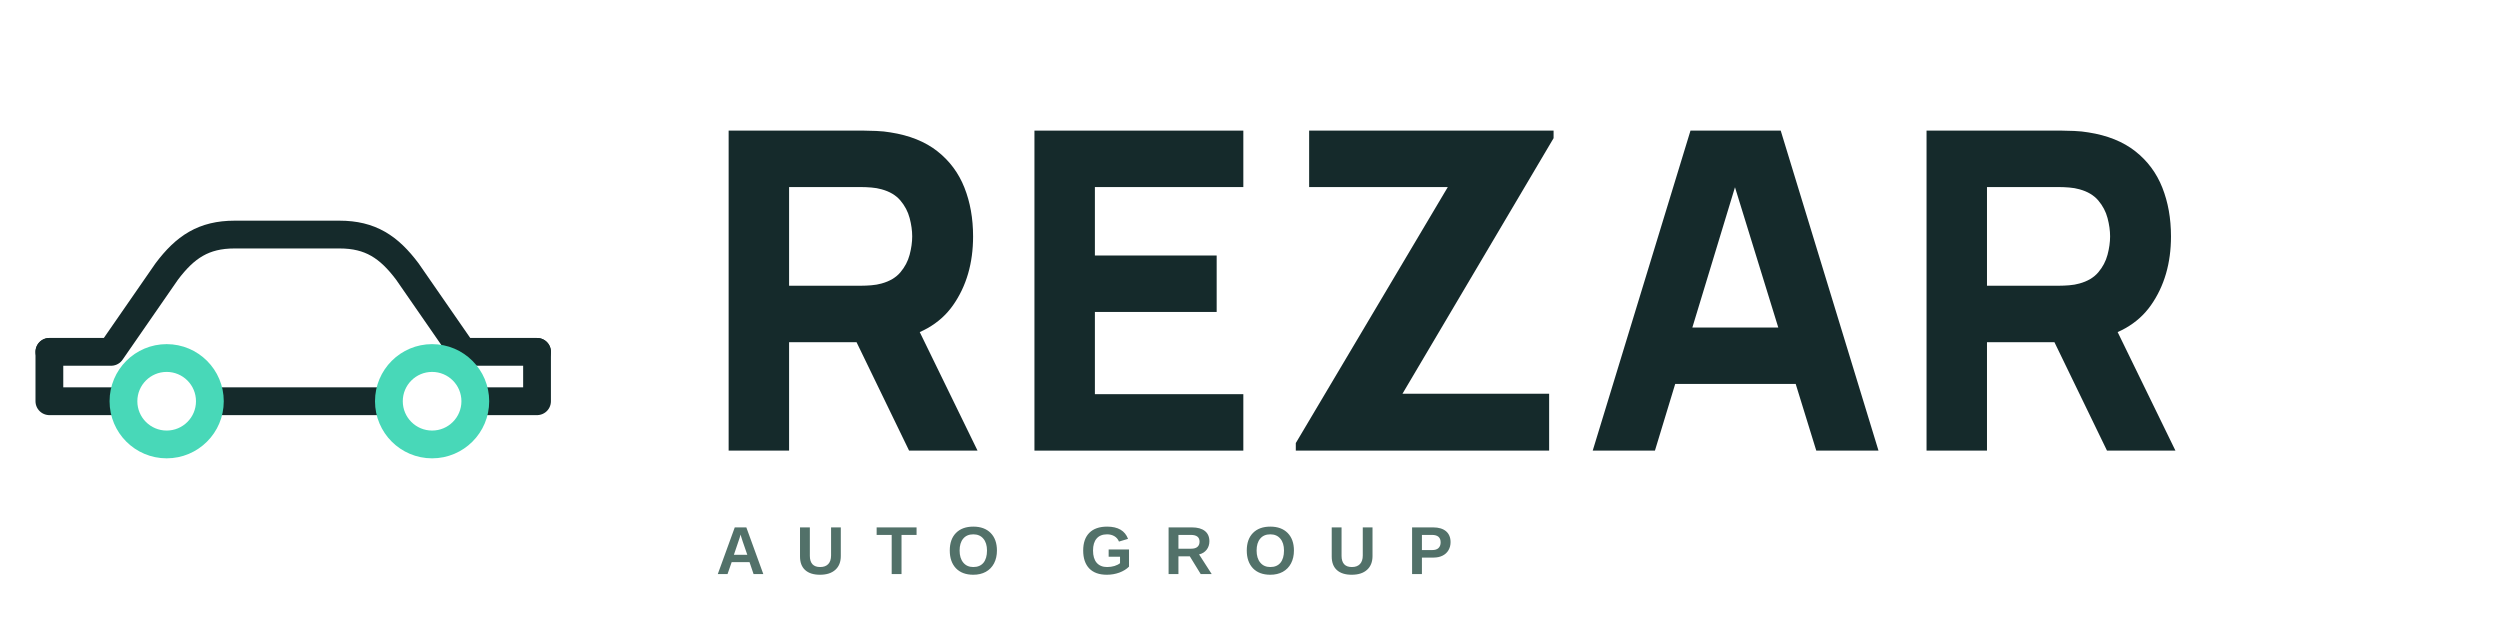
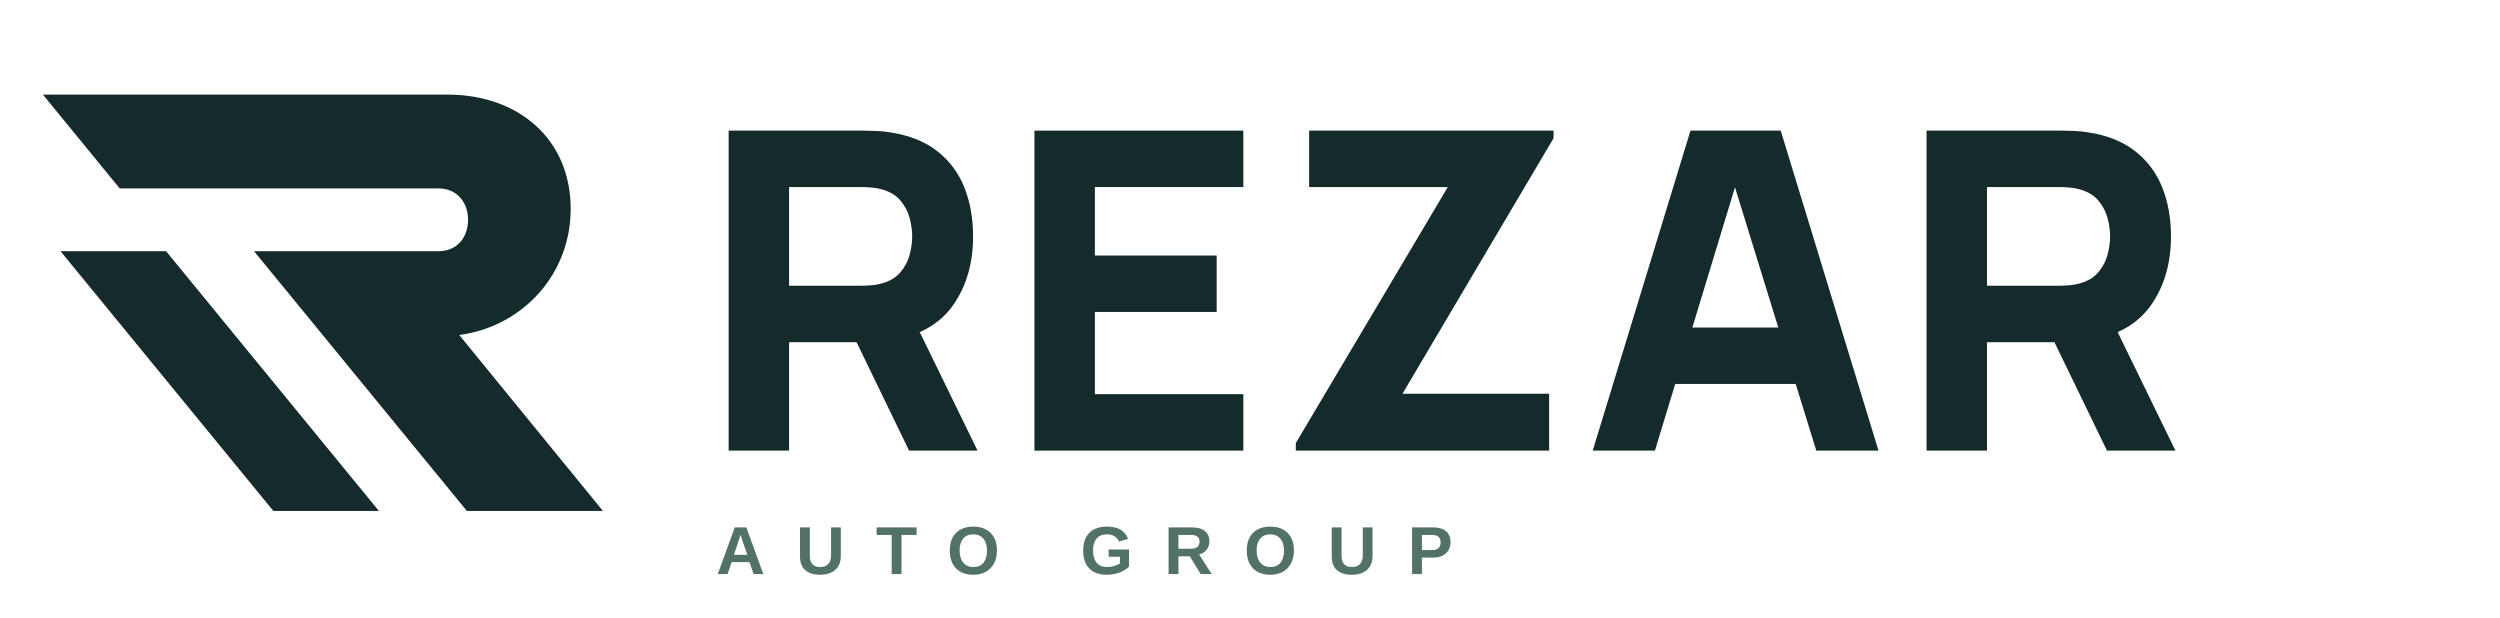
<svg xmlns="http://www.w3.org/2000/svg" viewBox="0 0 405 100" role="img" aria-labelledby="title">
-   <g fill="none" stroke-linecap="round" stroke-linejoin="round">
-     <path d="M8 57h10l9-13c3-4 6-6 11-6h17c5 0 8 2 11 6l9 13h12" stroke="#152A2B" stroke-width="4.5" />
-     <path d="M8 57v8h11m16 0h27m16 0h9v-8" stroke="#152A2B" stroke-width="4.5" />
-     <circle cx="27" cy="65" r="7" stroke="#48D8B8" stroke-width="4.5" />
-     <circle cx="70" cy="65" r="7" stroke="#48D8B8" stroke-width="4.5" />
+   <g fill="#152A2B" transform="translate(6 12) scale(.95)">
+     <path d="M1 3.5L70 3.5C82 3.5 91 11 91 23C91 34 83 43 72 44.5L96.5 74.5L73.3 74.5L37 30.2L68.5 30.2C71.5 30.2 73.5 28 73.5 24.8C73.5 21.8 71.5 19.5 68.5 19.5L14.1 19.5ZM4 30.2L22 30.2L58.3 74.5L40.3 74.5Z" />
  </g>
  <g fill="#152A2B">
    <path d="M140 0V1440H748Q769 1440 804.5 1438.5Q840 1437 868 1432Q997 1412 1079.5 1347.0Q1162 1282 1201.0 1183.5Q1240 1085 1240 964Q1240 783 1150.0 654.5Q1060 526 868 496L748 488H412V0ZM952 0 668 586 948 640 1260 0ZM412 742H736Q757 742 782.0 744.0Q807 746 828 752Q883 767 913.0 802.5Q943 838 954.5 881.5Q966 925 966 964Q966 1003 954.5 1046.5Q943 1090 913.0 1125.5Q883 1161 828 1176Q807 1182 782.0 1184.0Q757 1186 736 1186H412Z" transform="translate(113.00 73) scale(0.036 -0.036)" />
    <path d="M140 0V1440H1080V1186H412V878H960V624H412V254H1080V0Z" transform="translate(162.54 73) scale(0.036 -0.036)" />
    <path d="M100 0V34L784 1186H160V1440H1260V1406L580 256H1240V0Z" transform="translate(206.32 73) scale(0.036 -0.036)" />
    <path d="M40 0 480 1440H886L1326 0H1046L654 1270H706L320 0ZM304 300V554H1064V300Z" transform="translate(256.58 73) scale(0.036 -0.036)" />
    <path d="M140 0V1440H748Q769 1440 804.5 1438.5Q840 1437 868 1432Q997 1412 1079.5 1347.0Q1162 1282 1201.0 1183.5Q1240 1085 1240 964Q1240 783 1150.0 654.5Q1060 526 868 496L748 488H412V0ZM952 0 668 586 948 640 1260 0ZM412 742H736Q757 742 782.0 744.0Q807 746 828 752Q883 767 913.0 802.5Q943 838 954.5 881.5Q966 925 966 964Q966 1003 954.5 1046.5Q943 1090 913.0 1125.5Q883 1161 828 1176Q807 1182 782.0 1184.0Q757 1186 736 1186H412Z" transform="translate(307.06 73) scale(0.036 -0.036)" />
  </g>
  <text x="116" y="93" fill="#527169" font-family="Arial,sans-serif" font-size="11" font-weight="700" letter-spacing="5">AUTO GROUP</text>
</svg>
